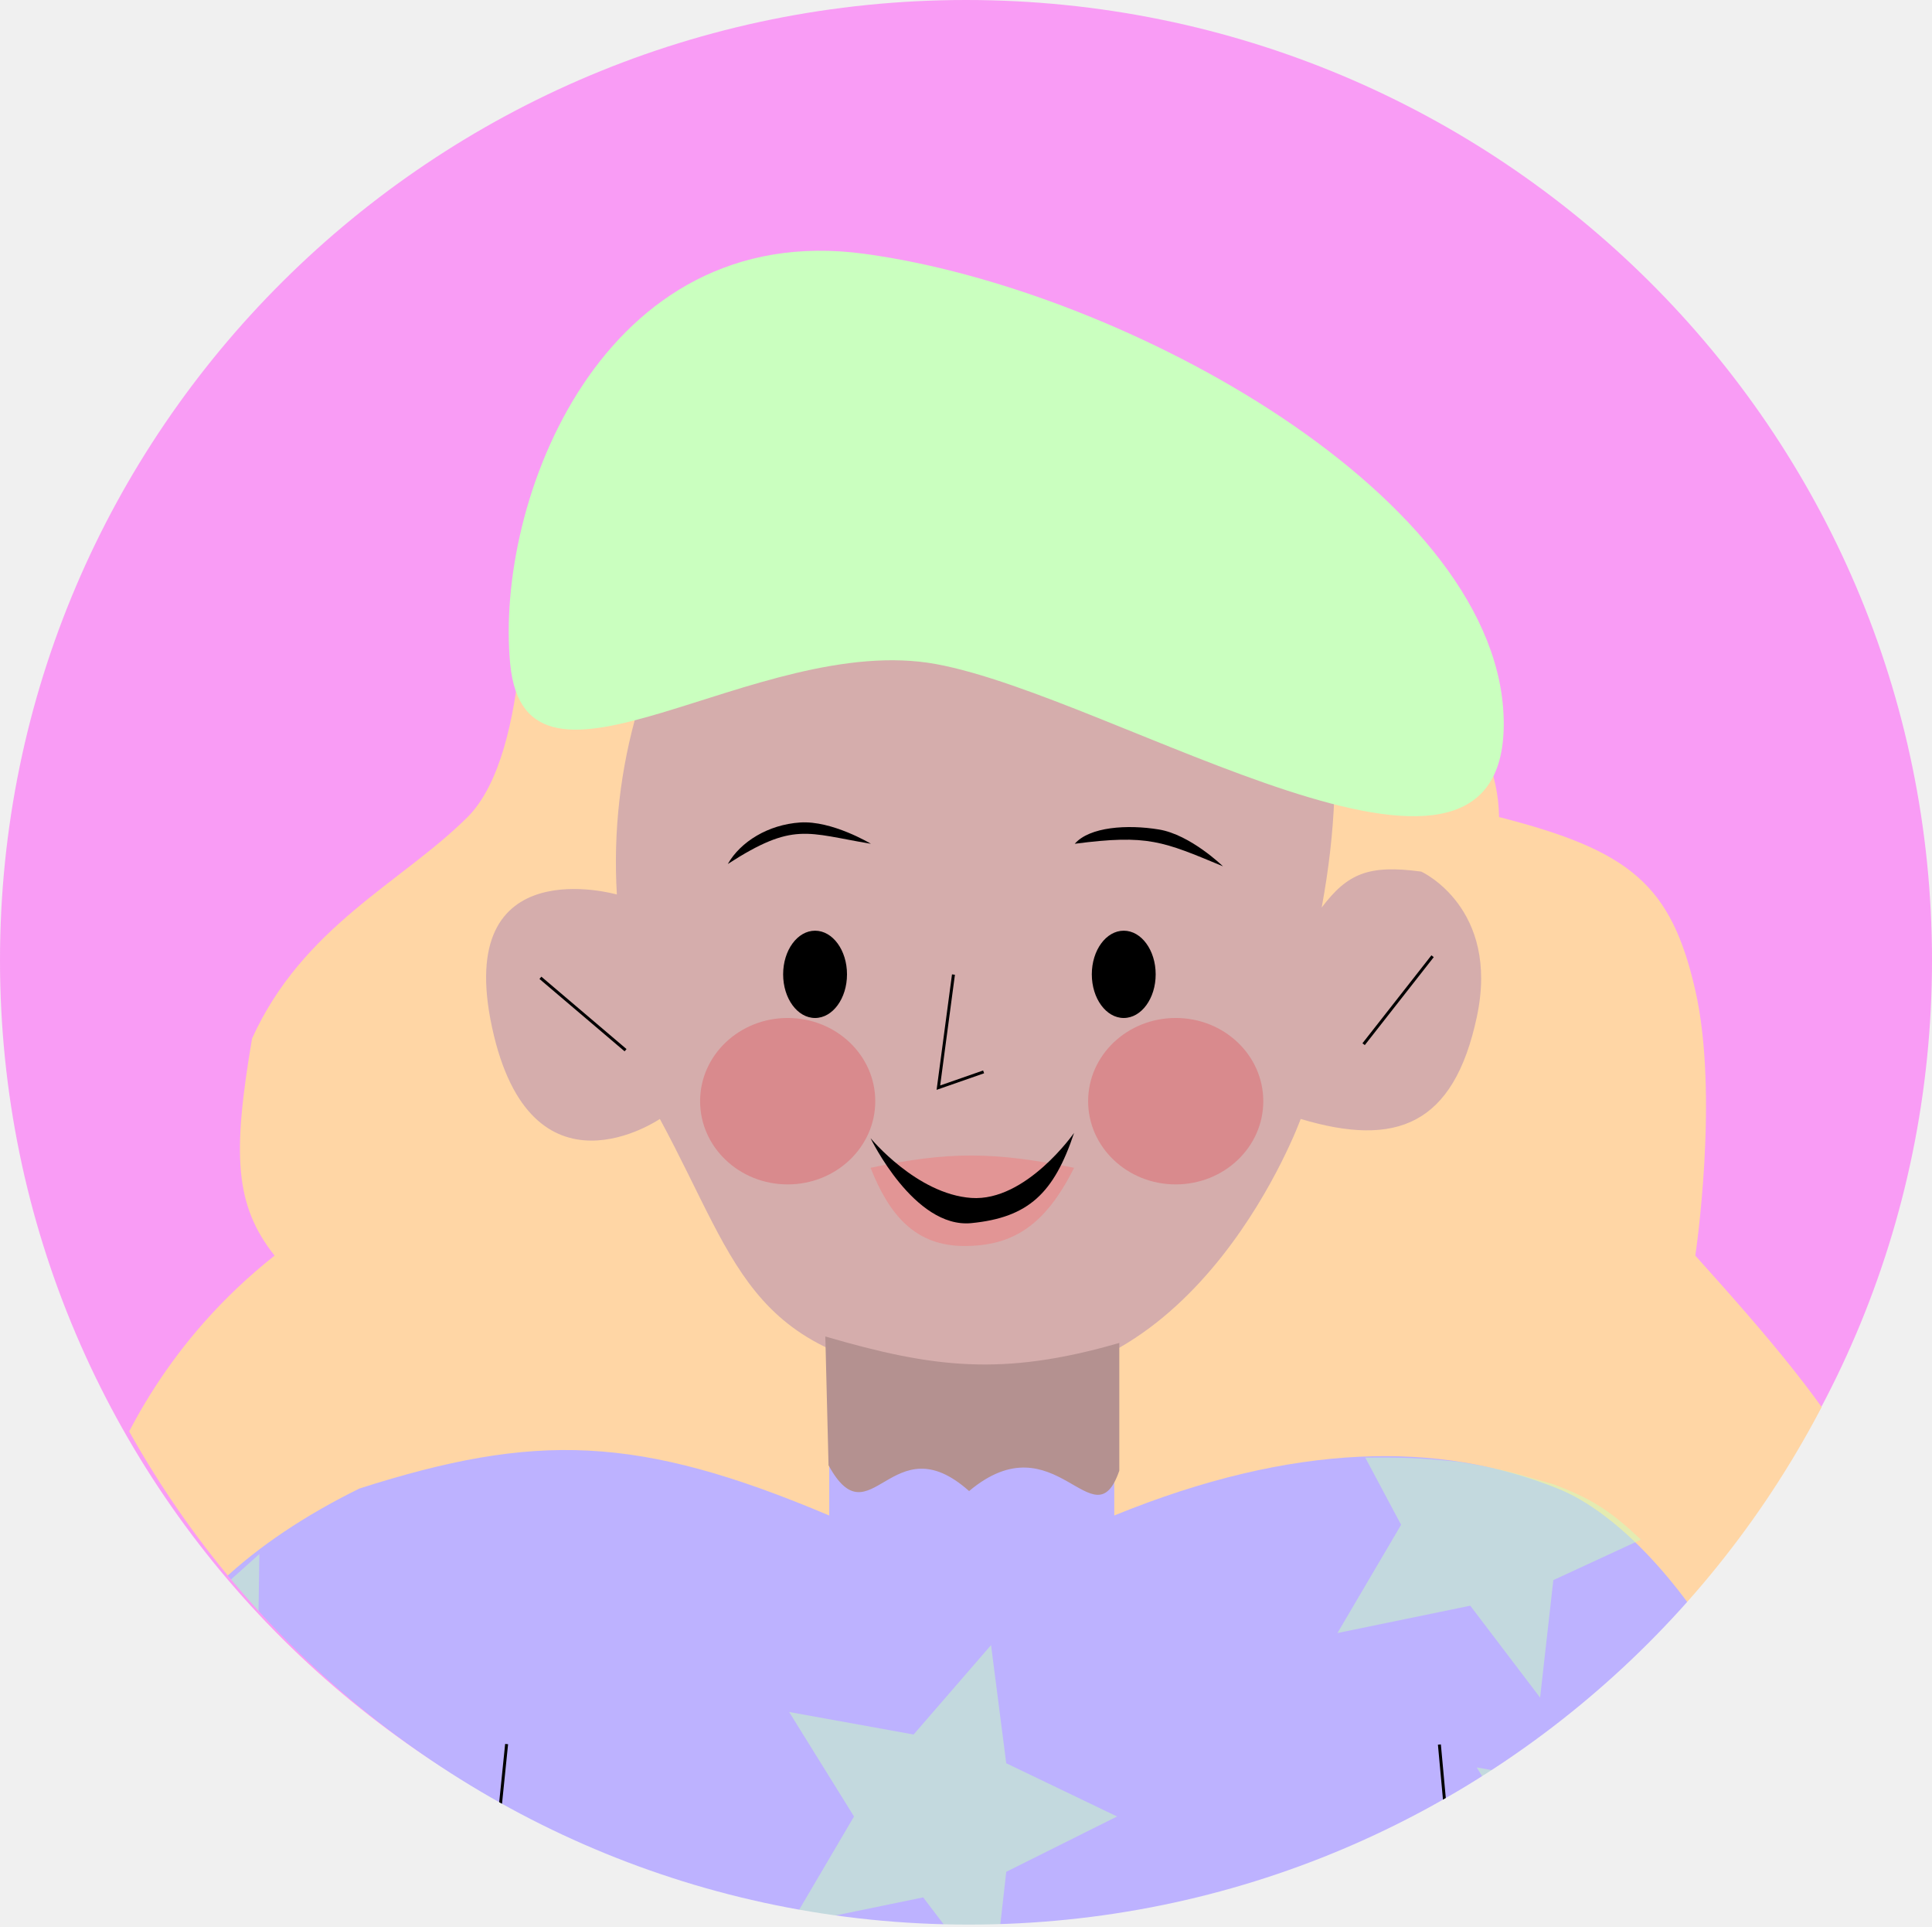
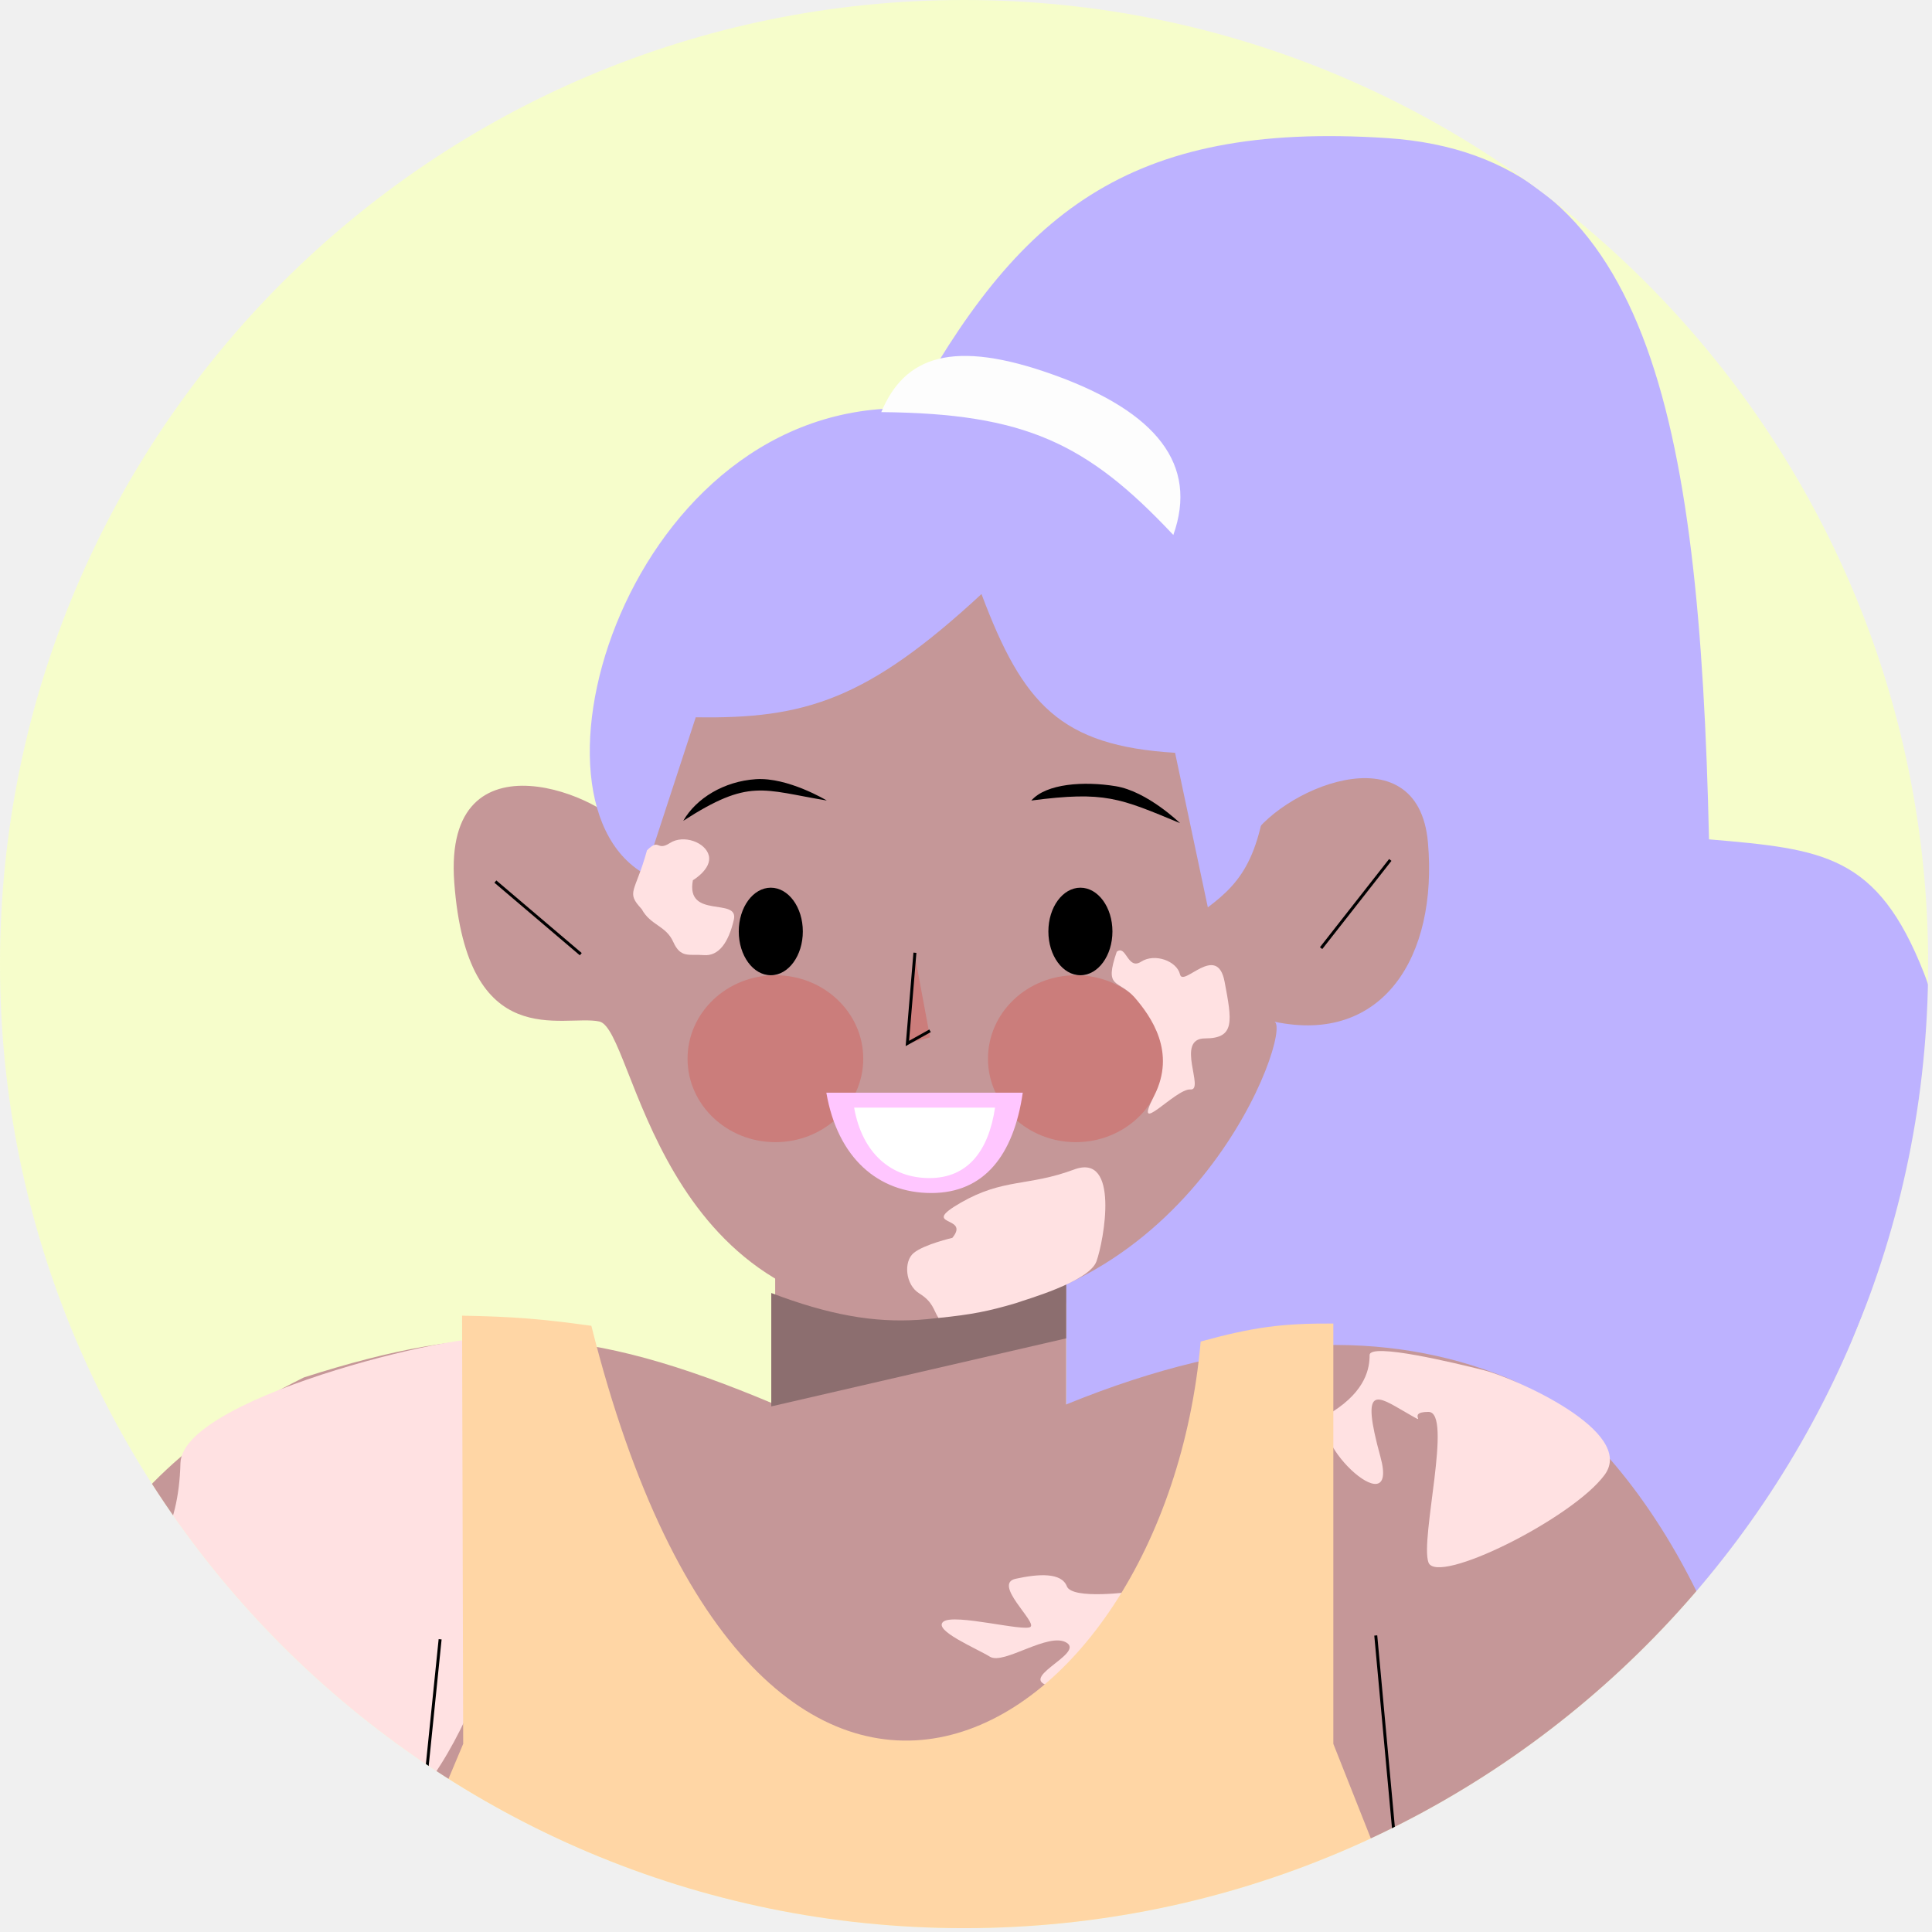
- <svg xmlns="http://www.w3.org/2000/svg" width="326" height="325" viewBox="0 0 326 325" fill="none">
-   <ellipse cx="163" cy="162" rx="163" ry="162" fill="#FF64F9" fill-opacity="0.6" />
-   <mask id="mask0_517_2569" style="mask-type:alpha" maskUnits="userSpaceOnUse" x="1" y="0" width="325" height="325">
-     <circle cx="163.477" cy="162.504" r="162.177" fill="#D9D9D9" />
+ <svg xmlns="http://www.w3.org/2000/svg" width="325" height="325" viewBox="0 0 325 325" fill="none">
+   <circle cx="162.177" cy="162.177" r="162.177" fill="#F7FFC7" fill-opacity="0.88" />
+   <mask id="mask0_1645_8567" style="mask-type:alpha" maskUnits="userSpaceOnUse" x="0" y="0" width="325" height="325">
+     <circle cx="162.177" cy="162.177" r="162.177" fill="#D9D9D9" />
  </mask>
-   <g mask="url(#mask0_517_2569)">
-     <path d="M321.998 287.615C318.902 317.931 292.798 326.894 264.281 317.029L17.202 295.735C10.481 281.831 13.878 260.366 17.202 251.705C20.526 243.043 28.235 226.131 46.332 211.824C39.587 203.294 39.201 194.783 42.532 175.192C51.132 156.226 67.862 148.846 78.899 137.838C89.936 126.831 88.307 92.906 88.307 92.906L106.219 68.364L181.235 53.747L245.715 115.643C249.762 125.098 252.797 129.864 252.952 137.838C275.103 143.49 282.001 149.278 286.062 167.072C290.123 184.866 286.062 211.824 286.062 211.824C311.085 239.643 325.093 257.299 321.998 287.615Z" fill="#FFD6A5" />
-     <path d="M139.92 255.666V233.097C157.456 239.625 167.645 241.412 188.019 233.097V255.666C218.277 243.318 242.887 243.107 262.839 251.116C282.791 259.124 309.334 299.712 307.018 343.758H9.519C13.458 296.095 23.414 269.499 60.646 251.116C90.324 241.643 107.613 242.015 139.92 255.666Z" fill="#BDB2FF" />
-     <path d="M83.028 173.328C89.576 203.656 111.344 188.767 111.344 188.767C125.266 214.505 126.268 230.024 164.317 232.965C202.367 235.906 219.477 188.767 219.477 188.767C235.567 193.594 245.315 189.87 249.209 171.49C253.102 153.11 239.829 147.044 239.829 147.044C230.967 145.843 227.384 147.322 223.016 153.11C232.701 100.796 209.566 71.501 169.569 69.112C129.573 66.722 101.518 108.009 104.088 150.904C104.088 150.904 76.48 143 83.028 173.328Z" fill="#D5ADAC" />
-     <ellipse cx="132.911" cy="185.772" rx="14.778" ry="14.039" fill="#D98A8D" />
-     <ellipse cx="198.386" cy="185.772" rx="14.778" ry="14.039" fill="#D98A8D" />
-     <ellipse cx="137.532" cy="164.373" rx="5.388" ry="7.363" fill="black" />
-     <ellipse cx="189.617" cy="164.373" rx="5.388" ry="7.363" fill="black" />
-     <path d="M160.884 164.409L158.34 183.489L165.972 180.827" stroke="black" stroke-width="0.5" />
-     <path d="M122.804 145.758C133.938 138.574 136.094 140.55 146.953 142.346C146.953 142.346 140.404 138.395 135.016 138.754C129.628 139.113 124.959 141.987 122.804 145.758Z" fill="black" />
-     <path d="M181.349 142.346C193.741 140.73 196.193 141.93 206.36 146.147C206.36 146.147 200.88 140.811 195.552 139.936C190.223 139.061 183.863 139.473 181.349 142.346Z" fill="black" />
-     <path d="M91.189 164.958L105.556 177.171" stroke="black" stroke-width="0.5" />
-     <path d="M241.73 161.317L230.094 176.155" stroke="black" stroke-width="0.5" />
-     <path d="M162.73 210.2C154.525 210.2 150.097 205.107 146.894 197.009C160.147 194.202 167.675 194.29 181.237 197.009C176.374 206.724 170.934 210.2 162.73 210.2Z" fill="#E29595" />
-     <path d="M163.902 202.094C154.668 201.446 146.894 192.006 146.894 192.006C146.894 192.006 154.248 207.29 163.902 206.342C173.556 205.393 177.85 201.281 181.237 191.121C181.237 191.121 173.135 202.743 163.902 202.094Z" fill="black" />
-     <path d="M188.869 226.552C169.124 232.282 157.342 230.736 139.262 225.466L139.805 247.197C146.901 260.182 150.449 239.89 163.522 251.544C178.131 239.275 184.566 260.571 188.869 248.103V226.552Z" fill="#B49190" />
-     <path d="M86.091 112.032C88.749 139.501 127.647 106.463 157.952 112.032C188.257 117.601 253.738 160.01 253.738 122.104C253.738 84.198 190.028 48.78 145.813 42.812C101.598 36.844 83.433 84.564 86.091 112.032Z" fill="#CAFFBF" />
-     <path d="M167.226 277.528L169.791 297.463L188.488 306.443L169.791 315.777L167.559 335.6L155.776 320.091L133.362 324.705L144.103 306.443L133.156 288.815L154.16 292.614L167.226 277.528Z" fill="#CAFFBF" fill-opacity="0.5" />
-     <path d="M90.36 314.332L92.924 334.266L110.581 342.693L93.34 342.693L85.977 342.693L78.434 342.693L67.12 342.873L56.289 325.618L77.294 329.417L90.36 314.332Z" fill="#CAFFBF" fill-opacity="0.5" />
-     <path d="M255.876 248.599L262.105 250.395C268.699 252.846 271.858 255.001 276.888 259.734L262.105 266.569L259.873 286.391L248.09 270.883L225.676 275.496L236.417 257.234L230.374 245.905C236.451 245.838 239.898 245.949 246.178 246.624C250.042 247.243 252.172 247.664 255.876 248.599Z" fill="#CAFFBF" fill-opacity="0.5" />
-     <path d="M43.765 262.168L43.473 282.265L60.706 293.809L40.873 300.394L35.849 319.699L26.388 302.675L15.578 302.675L17.374 296.732L20.427 289.548C21.949 286.376 22.876 284.58 24.917 281.287C26.411 279.029 27.307 277.736 29.047 275.361L43.765 262.168Z" fill="#CAFFBF" fill-opacity="0.5" />
-     <path d="M283.243 286.875L285.808 306.81L304.506 315.79L285.808 322.959L281.32 322.959L269.826 322.959L257.434 322.959L260.12 315.79L249.173 298.162L270.177 301.961L283.243 286.875Z" fill="#CAFFBF" fill-opacity="0.5" />
-     <path d="M247.329 342.698L242.879 294.304" stroke="black" stroke-width="0.5" />
-     <path d="M80.552 342.56L85.485 294.226" stroke="black" stroke-width="0.5" />
-     <path d="M82.391 313.797L13.248 311.822C9.943 323.676 10.42 330.445 8.938 342.712H79.697L82.391 313.797Z" fill="#D5ADAC" />
-     <path d="M245.639 313.438L305.799 311.822C309.008 323.676 310.289 330.445 311.729 342.712H248.244L245.639 313.438Z" fill="#D5ADAC" />
+   <g mask="url(#mask0_1645_8567)">
+     <path d="M233.333 23.23C189.51 20.348 171.119 36.071 152.635 69.875L179.346 219.415V244.218L300.849 324.353C313.209 316.188 320.238 316.648 325.788 295.537C331.837 272.53 326.612 259.892 307.084 237.186C319.752 203.136 331.489 183.671 323.651 163.706C315.813 143.74 306.727 142.84 287.488 141.194C285.885 69.54 277.156 26.112 233.333 23.23Z" fill="#BDB2FF" />
+     <path d="M76.416 148.452C74.462 122.219 102.551 134.168 105.471 140.117C105.174 98.633 120.567 76.318 158.768 76.318C197.467 76.318 209.813 106.596 209.971 141.746C214.659 132.945 238.531 122.535 240.21 141.746C241.883 160.887 232.634 175.711 214.409 171.876C217.427 173.515 200.71 220.484 155.888 221.312C110.179 222.157 106.897 173.105 100.81 171.833C94.724 170.56 78.576 177.451 76.416 148.452Z" fill="#C59798" />
+     <path d="M130.4 236.261V213.691C147.937 220.22 158.974 222.007 179.347 213.691V225.139V236.261C209.606 223.912 233.367 223.702 253.319 231.71C273.271 239.719 299.815 280.307 297.499 324.353H-0.001C3.938 276.69 13.894 250.093 51.126 231.71C80.805 222.238 98.094 222.61 130.4 236.261Z" fill="#C59798" />
+     <ellipse cx="130.438" cy="178.094" rx="14.778" ry="14.039" fill="#CB7D7B" />
+     <ellipse cx="180.975" cy="178.094" rx="14.778" ry="14.039" fill="#CB7D7B" />
+     <path d="M129.742 236.586V217.507C149.114 224.888 159.975 222.803 179.349 215.599V225.138L129.742 236.586Z" fill="#8C6E6F" />
+     <path d="M117.039 120.661C135.409 120.957 145.872 117.727 165.107 99.93C172.06 118.477 178.386 125.456 197.669 126.634L203.182 152.635C209.118 148.171 212.684 143.731 213.691 126.634C213.691 126.634 210.763 102.917 195.429 87.105C180.096 71.294 169.955 68.686 155.459 68.834C106.955 65.068 85.487 133.833 108.425 147.013L117.039 120.661Z" fill="#BDB2FF" />
+     <path d="M177.407 63.111C160.207 56.898 152.159 59.98 148.247 69.326C172.446 69.542 182.885 74.561 197.375 89.992C201.579 78.2 194.608 69.325 177.407 63.111Z" fill="#FDFDFD" />
+     <ellipse cx="129.663" cy="156.69" rx="5.388" ry="7.363" fill="black" />
+     <ellipse cx="181.745" cy="156.69" rx="5.388" ry="7.363" fill="black" />
+     <path d="M156.451 174.5L153.809 160.268L152.635 175.531L156.451 174.5Z" fill="#CB7D7B" />
+     <path d="M153.907 160.268L152.635 175.531L156.451 173.401" stroke="black" stroke-width="0.5" />
+     <path d="M114.938 138.077C126.073 130.894 128.228 132.869 139.088 134.665C139.088 134.665 132.538 130.714 127.151 131.073C121.763 131.433 117.094 134.306 114.938 138.077Z" fill="black" />
+     <path d="M173.489 134.665C185.881 133.049 188.333 134.249 198.501 138.466C198.501 138.466 193.021 133.13 187.692 132.255C182.364 131.38 176.004 131.792 173.489 134.665Z" fill="black" />
+     <path d="M83.331 148.298L97.698 160.51" stroke="black" stroke-width="0.5" />
+     <path d="M233.873 144.658L222.236 159.495" stroke="black" stroke-width="0.5" />
+     <path d="M172.05 183.808H139.005C140.914 194.832 147.752 200.689 156.661 200.689C165.57 200.689 170.524 194.305 172.05 183.808Z" fill="#FFC6FF" />
+     <path d="M167.385 186.321H143.679C145.048 194.062 149.954 198.174 156.345 198.174C162.737 198.174 166.29 193.692 167.385 186.321Z" fill="white" />
+     <path d="M184.446 212.184C183.185 215.677 172.257 218.686 170.976 219.188C166.326 220.57 163.479 221.138 157.866 221.703C157.028 220.386 156.968 219.009 154.633 217.572C152.299 216.135 151.939 212.184 153.735 210.747C155.531 209.311 160.201 208.233 160.201 208.233C163.352 204.408 154.454 206.437 161.637 202.307C168.821 198.176 172.952 199.613 180.674 196.739C188.397 193.866 185.706 208.691 184.446 212.184Z" fill="#FFE1E2" />
+     <path d="M190.597 267.738C190.597 267.738 180.909 284.321 177.308 283.754C170.124 282.624 182.458 278.302 179.463 276.359C176.468 274.416 168.867 280.13 166.532 278.694C164.197 277.257 156.892 274.236 158.688 272.799C160.484 271.363 172.322 274.531 173.357 273.665C174.391 272.799 166.971 266.438 170.842 265.583C174.714 264.729 178.565 264.506 179.463 266.841C180.361 269.175 190.597 267.738 190.597 267.738Z" fill="#FFE1E2" />
+     <path d="M113.255 158.45C112.002 155.66 109.465 155.721 107.938 152.92C105.224 149.984 106.861 150.226 108.836 143.042C110.991 140.887 110.395 143.296 112.699 141.81C115.003 140.324 118.722 141.706 119.243 143.946C119.764 146.186 116.558 148.071 116.558 148.071C115.301 154.717 124.346 150.856 123.446 154.717C122.546 158.578 120.902 160.866 118.409 160.669C115.915 160.471 114.509 161.24 113.255 158.45Z" fill="#FFE1E2" />
+     <path d="M38.796 275.402C34.126 272.708 54.42 285.1 38.796 285.1C23.171 285.1 14.302 270.794 19.994 267.171C25.686 263.549 30.064 257.695 30.355 246.128C30.646 234.561 82.114 222.818 83.694 225.475C85.274 228.132 83.155 270.373 83.694 273.247C84.233 276.12 69.388 322.243 48.673 306.112C27.959 289.981 47.839 292.849 48.673 285.1C49.507 277.351 43.465 278.096 38.796 275.402Z" fill="#FFE1E2" />
+     <path d="M236.342 237.507C231.673 234.813 228.799 232.658 232.212 245.05C235.624 257.442 218.438 241.13 224.13 237.507C229.822 233.885 230.395 230.09 230.395 227.955C230.395 225.82 244.603 229.246 249.632 230.503C254.661 231.76 275.314 240.776 269.926 248.103C264.538 255.43 241.73 266.781 240.293 262.83C238.857 258.879 244.424 237.507 240.293 237.507C236.163 237.507 241.012 240.201 236.342 237.507Z" fill="#FFE1E2" />
+     <path d="M194.145 184.347C197.916 176.984 193.635 170.972 190.763 167.671C188.049 164.735 185.704 166.388 187.859 160.102C189.476 158.845 189.653 163.261 191.957 161.775C194.26 160.289 197.979 161.67 198.5 163.91C199.021 166.15 204.741 158.486 205.998 165.131C207.255 171.776 207.794 174.681 202.704 174.681C197.614 174.682 202.745 183.467 200.251 183.27C197.758 183.072 190.373 191.711 194.145 184.347Z" fill="#FFE1E2" />
+     <path d="M99.477 223.024C91.147 221.874 86.394 221.477 77.729 221.323L77.918 293.349L64.869 324.353H236.585L224.293 293.349V222.646C215.723 222.594 210.843 223.237 201.977 225.671C195.929 294.376 127.552 334.925 99.477 223.024Z" fill="#FFD6A5" />
+     <path d="M235.88 323.512L231.43 275.118" stroke="black" stroke-width="0.5" />
+     <path d="M69.104 324.096L74.037 275.761" stroke="black" stroke-width="0.5" />
  </g>
</svg>
